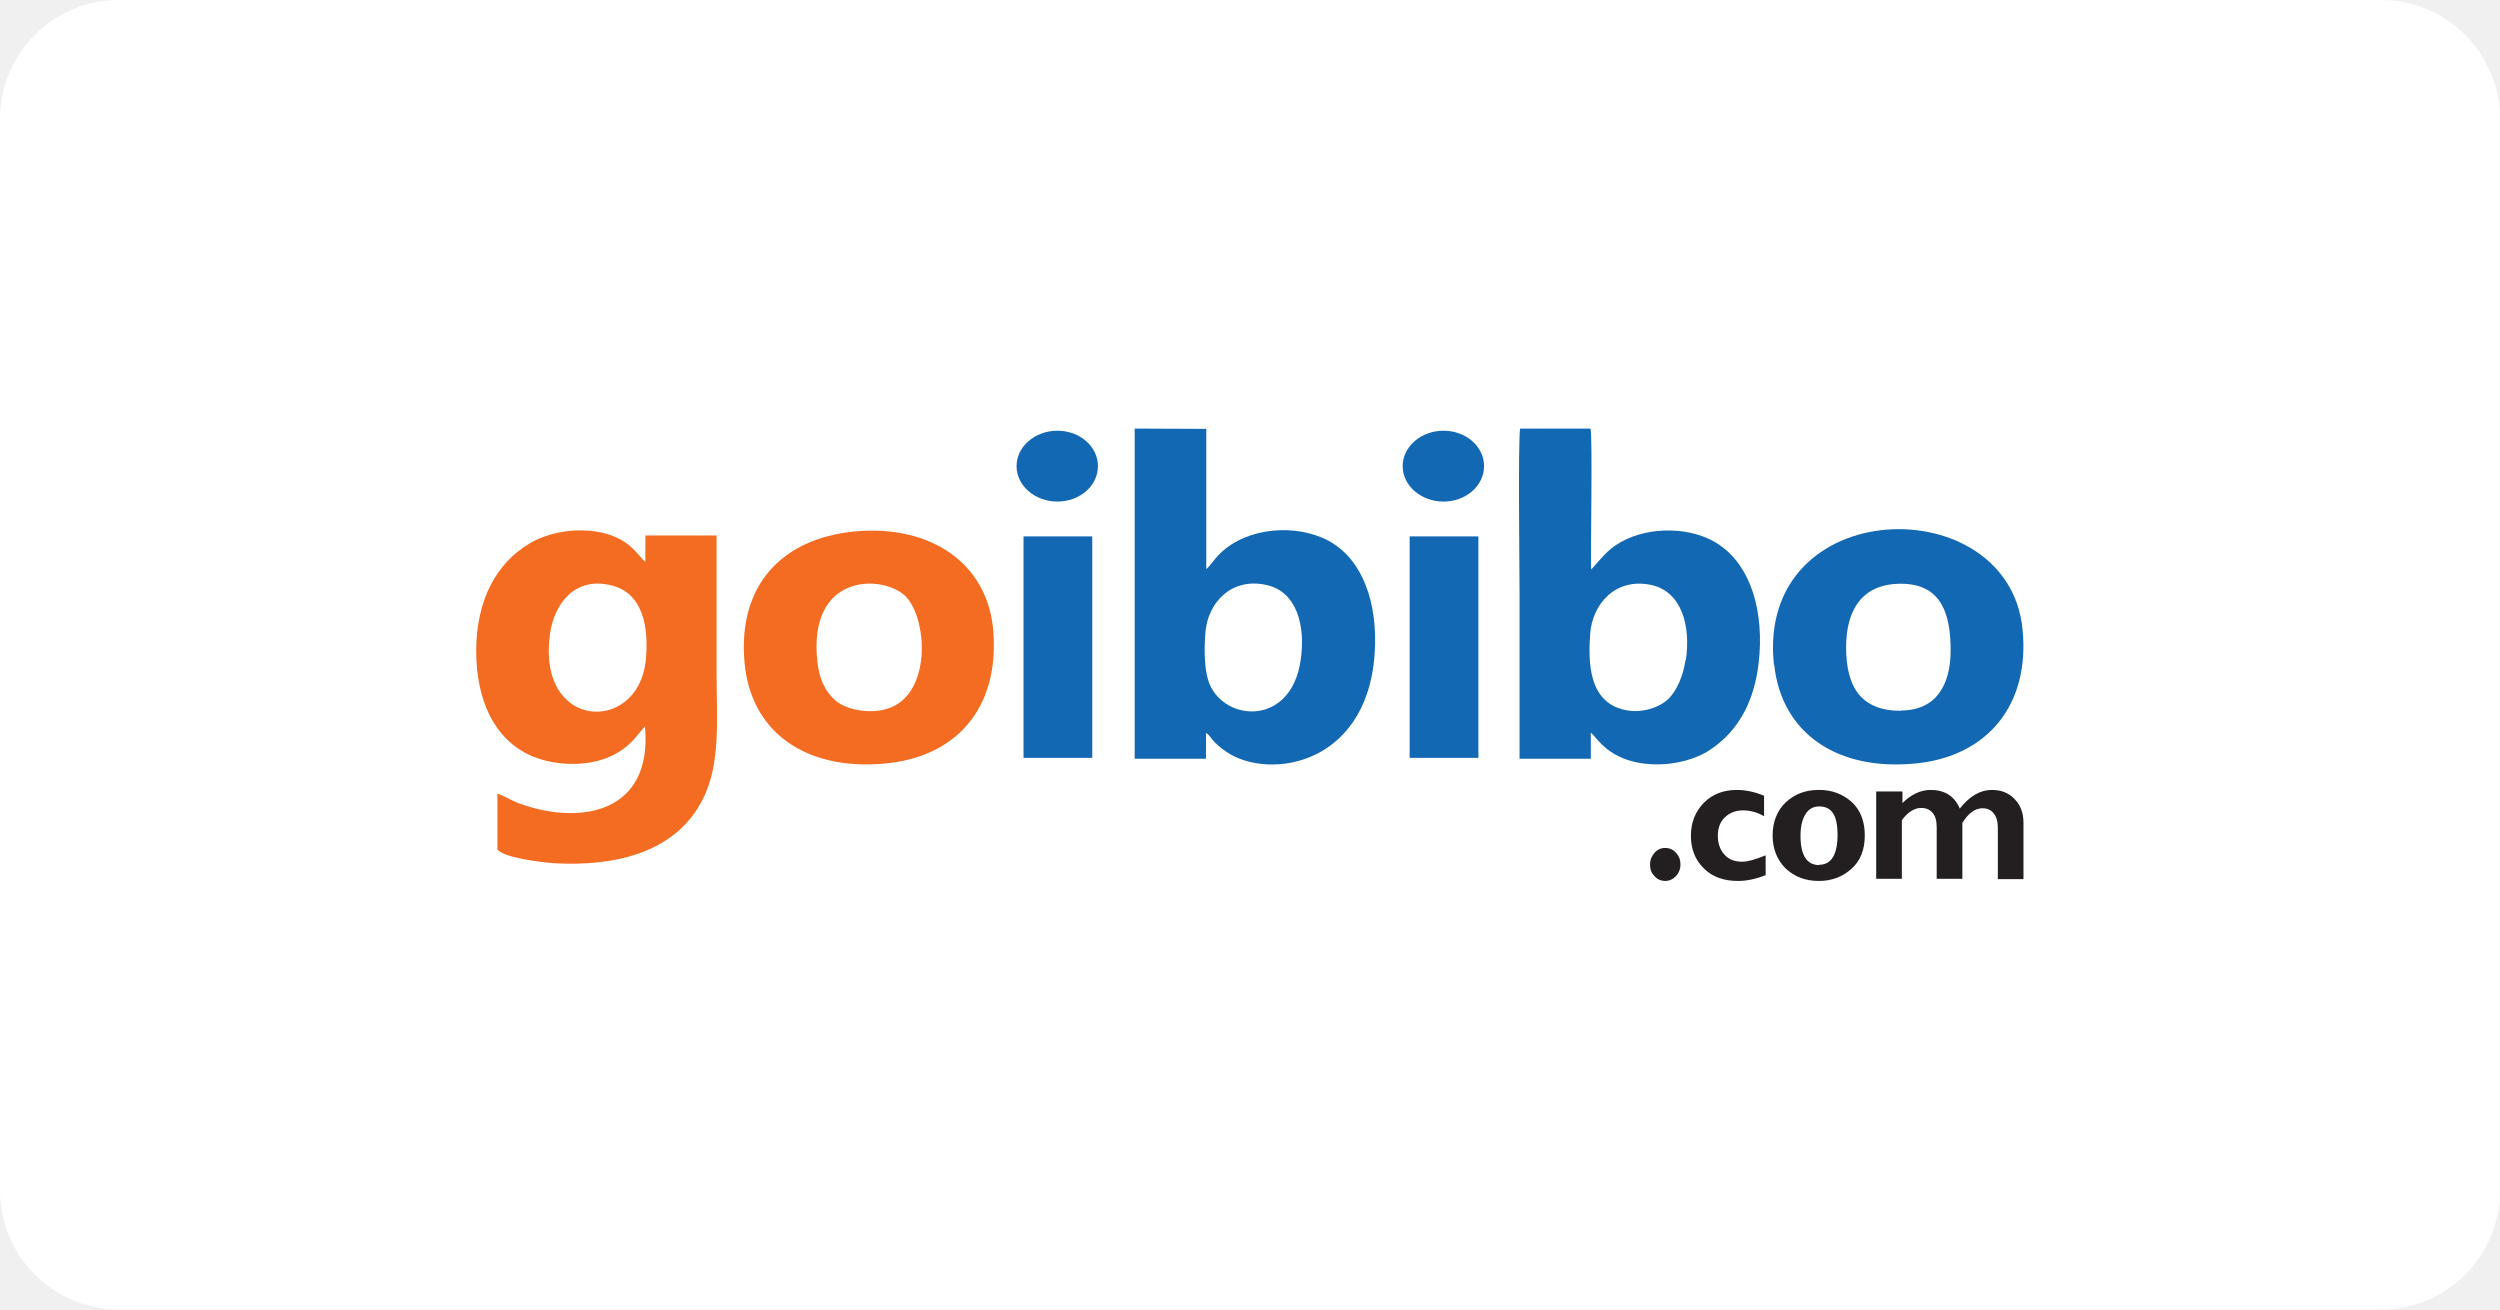
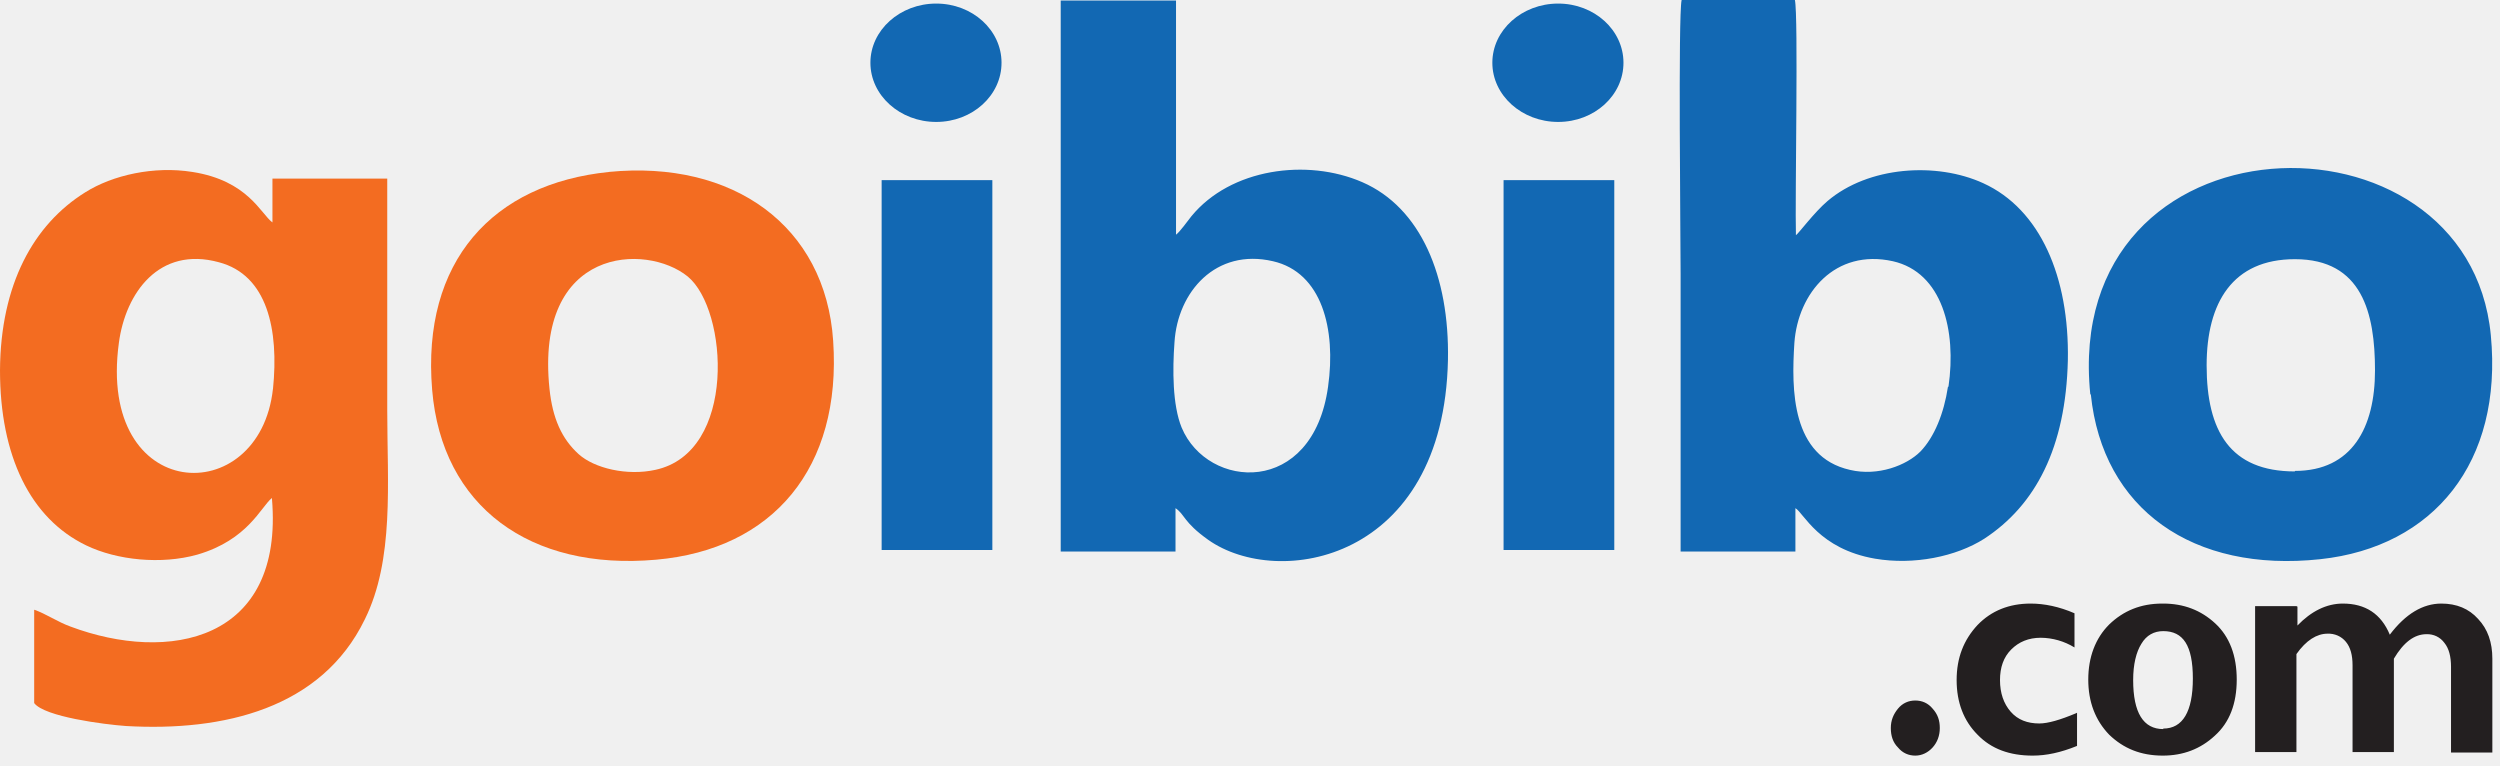
- <svg xmlns="http://www.w3.org/2000/svg" width="105" height="55" viewBox="0 0 105 55" fill="none">
-   <rect width="105" height="55" rx="5" fill="white" />
-   <g clip-path="url(#clip0_6277_57)">
-     <path fill-rule="evenodd" clip-rule="evenodd" d="M44.411 18.09C45.356 18.09 46.114 18.757 46.114 19.578C46.114 20.399 45.356 21.066 44.411 21.066C43.467 21.066 42.695 20.399 42.695 19.578C42.695 18.757 43.467 18.09 44.411 18.09V18.09ZM42.988 22.529H45.875V31.83H42.988V22.529Z" fill="#1268B3" />
-     <path fill-rule="evenodd" clip-rule="evenodd" d="M27.117 27.776C26.771 30.842 22.528 30.675 23.1 26.621C23.273 25.364 24.151 24.184 25.707 24.594C26.971 24.915 27.277 26.288 27.117 27.789V27.776ZM27.091 30.534C27.41 34.139 24.39 34.678 21.836 33.754C21.503 33.639 21.197 33.434 20.891 33.331V35.679C21.157 36.025 22.727 36.218 23.286 36.256C25.827 36.397 28.381 35.82 29.512 33.575C30.284 32.074 30.097 30.149 30.097 28.328V22.49H27.104V23.594C26.798 23.375 26.465 22.542 25.015 22.323C24.018 22.169 22.94 22.401 22.222 22.837C20.878 23.645 20.013 25.146 20 27.314C20 29.456 20.785 31.035 22.248 31.714C23.047 32.087 24.204 32.202 25.148 31.945C26.465 31.573 26.798 30.752 27.091 30.521V30.534Z" fill="#F36C21" />
-     <path fill-rule="evenodd" clip-rule="evenodd" d="M70.792 27.724C70.685 28.404 70.433 28.995 70.073 29.354C69.714 29.7 68.969 29.982 68.238 29.816C66.708 29.482 66.708 27.802 66.787 26.621C66.881 25.364 67.852 24.248 69.355 24.569C70.645 24.851 71.018 26.313 70.805 27.724H70.792ZM63.821 31.868H66.814V30.778C67.027 30.893 67.426 31.804 68.889 32.048C69.9 32.215 71.005 31.997 71.736 31.548C73.08 30.701 73.865 29.251 73.918 27.057C73.958 24.966 73.2 23.26 71.71 22.606C70.486 22.067 68.716 22.182 67.652 23.055C67.306 23.337 66.894 23.876 66.827 23.914C66.801 23.016 66.894 18.398 66.801 18H63.847C63.754 18.385 63.821 24.004 63.821 24.889V31.868V31.868Z" fill="#1268B3" />
-     <path fill-rule="evenodd" clip-rule="evenodd" d="M54.628 27.724C54.229 30.496 51.489 30.316 50.81 28.751C50.571 28.186 50.571 27.288 50.624 26.608C50.704 25.338 51.701 24.235 53.191 24.569C54.468 24.851 54.841 26.275 54.628 27.724V27.724ZM47.657 31.868H50.651V30.778C50.903 30.945 50.85 31.124 51.502 31.573C53.324 32.818 57.648 32.125 57.754 27.045C57.794 24.953 57.049 23.221 55.52 22.58C54.083 21.977 52.087 22.234 51.063 23.44C50.956 23.568 50.77 23.824 50.664 23.901V18.013L47.657 18V31.868Z" fill="#1268B3" />
-     <path fill-rule="evenodd" clip-rule="evenodd" d="M79.838 29.854C78.149 29.854 77.537 28.841 77.537 27.186C77.537 25.608 78.215 24.517 79.838 24.517C81.594 24.517 81.927 25.877 81.927 27.314C81.927 28.751 81.328 29.841 79.838 29.841V29.854ZM74.517 27.917C74.823 30.803 77.178 32.407 80.503 32.061C83.457 31.753 85.266 29.623 84.947 26.429C84.361 20.476 73.745 20.733 74.504 27.917H74.517Z" fill="#1268B3" />
-     <path fill-rule="evenodd" clip-rule="evenodd" d="M34.328 27.776C33.942 24.197 36.855 24.107 37.933 24.953C38.984 25.787 39.223 29.38 37.081 29.816C36.35 29.97 35.498 29.777 35.086 29.418C34.647 29.033 34.407 28.52 34.328 27.776ZM35.884 22.323C32.851 22.619 30.988 24.569 31.268 27.802C31.521 30.739 33.822 32.356 37.108 32.074C40.154 31.817 41.95 29.764 41.724 26.57C41.525 23.683 39.117 22.016 35.871 22.323H35.884Z" fill="#F36C21" />
-     <path d="M69.302 36.307C69.302 36.115 69.368 35.961 69.488 35.82C69.608 35.679 69.767 35.614 69.94 35.614C70.113 35.614 70.273 35.679 70.393 35.82C70.526 35.961 70.579 36.115 70.579 36.307C70.579 36.5 70.512 36.666 70.393 36.795C70.273 36.923 70.113 37 69.94 37C69.767 37 69.608 36.936 69.488 36.795C69.355 36.666 69.302 36.5 69.302 36.307ZM74.157 35.922V36.756C73.732 36.923 73.359 37 73 37C72.401 37 71.922 36.833 71.563 36.474C71.204 36.128 71.018 35.666 71.018 35.101C71.018 34.537 71.204 34.088 71.563 33.716C71.922 33.356 72.388 33.177 72.947 33.177C73.306 33.177 73.692 33.254 74.091 33.421V34.28C73.798 34.113 73.506 34.036 73.213 34.036C72.894 34.036 72.641 34.139 72.441 34.331C72.242 34.524 72.149 34.781 72.149 35.101C72.149 35.422 72.242 35.691 72.428 35.897C72.614 36.102 72.867 36.192 73.173 36.192C73.399 36.192 73.719 36.102 74.131 35.935L74.157 35.922ZM76.406 33.177C76.938 33.177 77.39 33.344 77.763 33.677C78.135 34.011 78.321 34.486 78.321 35.088C78.321 35.691 78.135 36.166 77.749 36.5C77.377 36.833 76.925 37 76.392 37C75.82 37 75.368 36.82 74.996 36.474C74.636 36.115 74.45 35.653 74.45 35.088C74.45 34.524 74.636 34.049 74.996 33.703C75.368 33.356 75.82 33.177 76.379 33.177H76.406ZM76.406 36.32C76.911 36.32 77.177 35.897 77.177 35.063C77.177 34.229 76.925 33.87 76.406 33.87C76.166 33.87 75.967 33.972 75.834 34.19C75.701 34.396 75.621 34.704 75.621 35.101C75.621 35.922 75.887 36.333 76.406 36.333V36.32ZM79.904 33.254V33.728C80.264 33.369 80.663 33.177 81.088 33.177C81.674 33.177 82.086 33.434 82.312 33.959C82.725 33.434 83.177 33.177 83.656 33.177C84.055 33.177 84.374 33.305 84.614 33.562C84.867 33.818 84.986 34.152 84.986 34.562V36.923H83.909V34.768C83.909 34.511 83.856 34.306 83.736 34.165C83.629 34.024 83.47 33.947 83.27 33.947C82.951 33.947 82.672 34.152 82.419 34.562V36.91H81.341V34.729C81.341 34.473 81.288 34.28 81.168 34.139C81.049 33.998 80.889 33.934 80.689 33.934C80.41 33.934 80.131 34.101 79.878 34.447V36.91H78.8V33.241H79.878L79.904 33.254Z" fill="#231F20" />
-     <path fill-rule="evenodd" clip-rule="evenodd" d="M60.628 18.09C61.573 18.09 62.331 18.757 62.331 19.578C62.331 20.399 61.573 21.066 60.628 21.066C59.684 21.066 58.912 20.399 58.912 19.578C58.912 18.757 59.684 18.09 60.628 18.09V18.09ZM59.205 22.529H62.092V31.83H59.205V22.529Z" fill="#1268B3" />
+ <svg xmlns="http://www.w3.org/2000/svg" width="49" height="15" viewBox="0 0 49 15" fill="none">
+   <g clip-path="url(#clip0_6_149)">
+     <path fill-rule="evenodd" clip-rule="evenodd" d="M18.35 0.07C19.06 0.07 19.63 0.59 19.63 1.23C19.63 1.87 19.06 2.39 18.35 2.39C17.64 2.39 17.06 1.87 17.06 1.23C17.06 0.59 17.64 0.07 18.35 0.07ZM17.28 3.53H19.45V10.78H17.28V3.53Z" fill="#1268B3" />
+     <path fill-rule="evenodd" clip-rule="evenodd" d="M5.35 7.62C5.09 10.01 1.9 9.88 2.33 6.72C2.46 5.74 3.12 4.82 4.29 5.14C5.24 5.39 5.47 6.46 5.35 7.63V7.62ZM5.33 9.77C5.57 12.58 3.3 13 1.38 12.28C1.13 12.19 0.9 12.03 0.67 11.95V13.78C0.87 14.05 2.05 14.2 2.47 14.23C4.38 14.34 6.3 13.89 7.15 12.14C7.73 10.97 7.59 9.47 7.59 8.05V3.5H5.34V4.36C5.11 4.19 4.86 3.54 3.77 3.37C3.02 3.25 2.21 3.43 1.67 3.77C0.66 4.4 0.01 5.57 0 7.26C0 8.93 0.59 10.16 1.69 10.69C2.29 10.98 3.16 11.07 3.87 10.87C4.86 10.58 5.11 9.94 5.33 9.76V9.77Z" fill="#F36C21" />
+     <path fill-rule="evenodd" clip-rule="evenodd" d="M38.18 7.58C38.1 8.11 37.91 8.57 37.64 8.85C37.37 9.12 36.81 9.34 36.26 9.21C35.11 8.95 35.11 7.64 35.17 6.72C35.24 5.74 35.97 4.87 37.1 5.12C38.07 5.34 38.35 6.48 38.19 7.58H38.18ZM32.94 10.81H35.19V9.96C35.35 10.05 35.65 10.76 36.75 10.95C37.51 11.08 38.34 10.91 38.89 10.56C39.9 9.9 40.49 8.77 40.53 7.06C40.56 5.43 39.99 4.1 38.87 3.59C37.95 3.17 36.62 3.26 35.82 3.94C35.56 4.16 35.25 4.58 35.2 4.61C35.18 3.91 35.25 0.31 35.18 0H32.96C32.89 0.3 32.94 4.68 32.94 5.37V10.81ZM26.03 7.58C25.73 9.74 23.67 9.6 23.16 8.38C22.98 7.94 22.98 7.24 23.02 6.71C23.08 5.72 23.83 4.86 24.95 5.12C25.91 5.34 26.19 6.45 26.03 7.58ZM20.79 10.81H23.04V9.96C23.23 10.09 23.19 10.23 23.68 10.58C25.05 11.55 28.3 11.01 28.38 7.05C28.41 5.42 27.85 4.07 26.7 3.57C25.62 3.1 24.12 3.3 23.35 4.24C23.27 4.34 23.13 4.54 23.05 4.6V0.01H20.79V10.81ZM44.98 9.24C43.71 9.24 43.25 8.45 43.25 7.16C43.25 5.93 43.76 5.08 44.98 5.08C46.3 5.08 46.55 6.14 46.55 7.26C46.55 8.38 46.1 9.23 44.98 9.23V9.24ZM40.98 7.73C41.21 9.98 42.98 11.23 45.48 10.96C47.7 10.72 49.06 9.06 48.82 6.57C48.38 1.93 40.4 2.13 40.97 7.73H40.98Z" fill="#1268B3" />
+     <path fill-rule="evenodd" clip-rule="evenodd" d="M10.77 7.62C10.48 4.83 12.67 4.76 13.48 5.42C14.27 6.07 14.45 8.87 12.84 9.21C12.29 9.33 11.65 9.18 11.34 8.9C11.01 8.6 10.83 8.2 10.77 7.62ZM11.94 3.37C9.66 3.6 8.26 5.12 8.47 7.64C8.66 9.93 10.39 11.19 12.86 10.97C15.15 10.77 16.5 9.17 16.33 6.68C16.18 4.43 14.37 3.13 11.93 3.37H11.94Z" fill="#F36C21" />
+     <path d="M37.06 14.27C37.06 14.12 37.11 14 37.2 13.89C37.29 13.78 37.41 13.73 37.54 13.73C37.67 13.73 37.79 13.78 37.88 13.89C37.98 14 38.02 14.12 38.02 14.27C38.02 14.42 37.97 14.55 37.88 14.65C37.79 14.75 37.67 14.81 37.54 14.81C37.41 14.81 37.29 14.76 37.2 14.65C37.1 14.55 37.06 14.42 37.06 14.27ZM40.71 13.97V14.62C40.39 14.75 40.11 14.81 39.84 14.81C39.39 14.81 39.03 14.68 38.76 14.4C38.49 14.13 38.35 13.77 38.35 13.33C38.35 12.89 38.49 12.54 38.76 12.25C39.03 11.97 39.38 11.83 39.8 11.83C40.07 11.83 40.36 11.89 40.66 12.02V12.69C40.461 12.568 40.233 12.502 40 12.5C39.76 12.5 39.57 12.58 39.42 12.73C39.27 12.88 39.2 13.08 39.2 13.33C39.2 13.58 39.27 13.79 39.41 13.95C39.55 14.11 39.74 14.18 39.97 14.18C40.14 14.18 40.38 14.11 40.69 13.98L40.71 13.97ZM42.4 11.83C42.8 11.83 43.14 11.96 43.42 12.22C43.7 12.48 43.84 12.85 43.84 13.32C43.84 13.79 43.7 14.16 43.41 14.42C43.13 14.68 42.79 14.81 42.39 14.81C41.96 14.81 41.62 14.67 41.34 14.4C41.07 14.12 40.93 13.76 40.93 13.32C40.93 12.88 41.07 12.51 41.34 12.24C41.62 11.97 41.96 11.83 42.38 11.83H42.4ZM42.4 14.28C42.78 14.28 42.98 13.95 42.98 13.3C42.98 12.65 42.79 12.37 42.4 12.37C42.22 12.37 42.07 12.45 41.97 12.62C41.87 12.78 41.81 13.02 41.81 13.33C41.81 13.97 42.01 14.29 42.4 14.29V14.28ZM45.03 11.89V12.26C45.3 11.98 45.6 11.83 45.92 11.83C46.36 11.83 46.67 12.03 46.84 12.44C47.15 12.03 47.49 11.83 47.85 11.83C48.15 11.83 48.39 11.93 48.57 12.13C48.76 12.33 48.85 12.59 48.85 12.91V14.75H48.04V13.07C48.04 12.87 48 12.71 47.91 12.6C47.87 12.545 47.817 12.501 47.756 12.471C47.695 12.442 47.628 12.428 47.56 12.43C47.32 12.43 47.11 12.59 46.92 12.91V14.74H46.11V13.04C46.11 12.84 46.07 12.69 45.98 12.58C45.937 12.527 45.882 12.485 45.819 12.457C45.757 12.43 45.688 12.417 45.62 12.42C45.41 12.42 45.2 12.55 45.01 12.82V14.74H44.2V11.88H45.01L45.03 11.89Z" fill="#231F20" />
+     <path fill-rule="evenodd" clip-rule="evenodd" d="M30.54 0.07C31.25 0.07 31.82 0.59 31.82 1.23C31.82 1.87 31.25 2.39 30.54 2.39C29.83 2.39 29.25 1.87 29.25 1.23C29.25 0.59 29.83 0.07 30.54 0.07ZM29.47 3.53H31.64V10.78H29.47V3.53Z" fill="#1268B3" />
  </g>
  <defs>
-     <clipPath id="clip0_6277_57">
-       <rect width="65" height="19" fill="white" transform="translate(20 18)" />
+     <clipPath id="clip0_6_149">
+       <rect width="48.86" height="14.81" fill="white" />
    </clipPath>
  </defs>
</svg>
